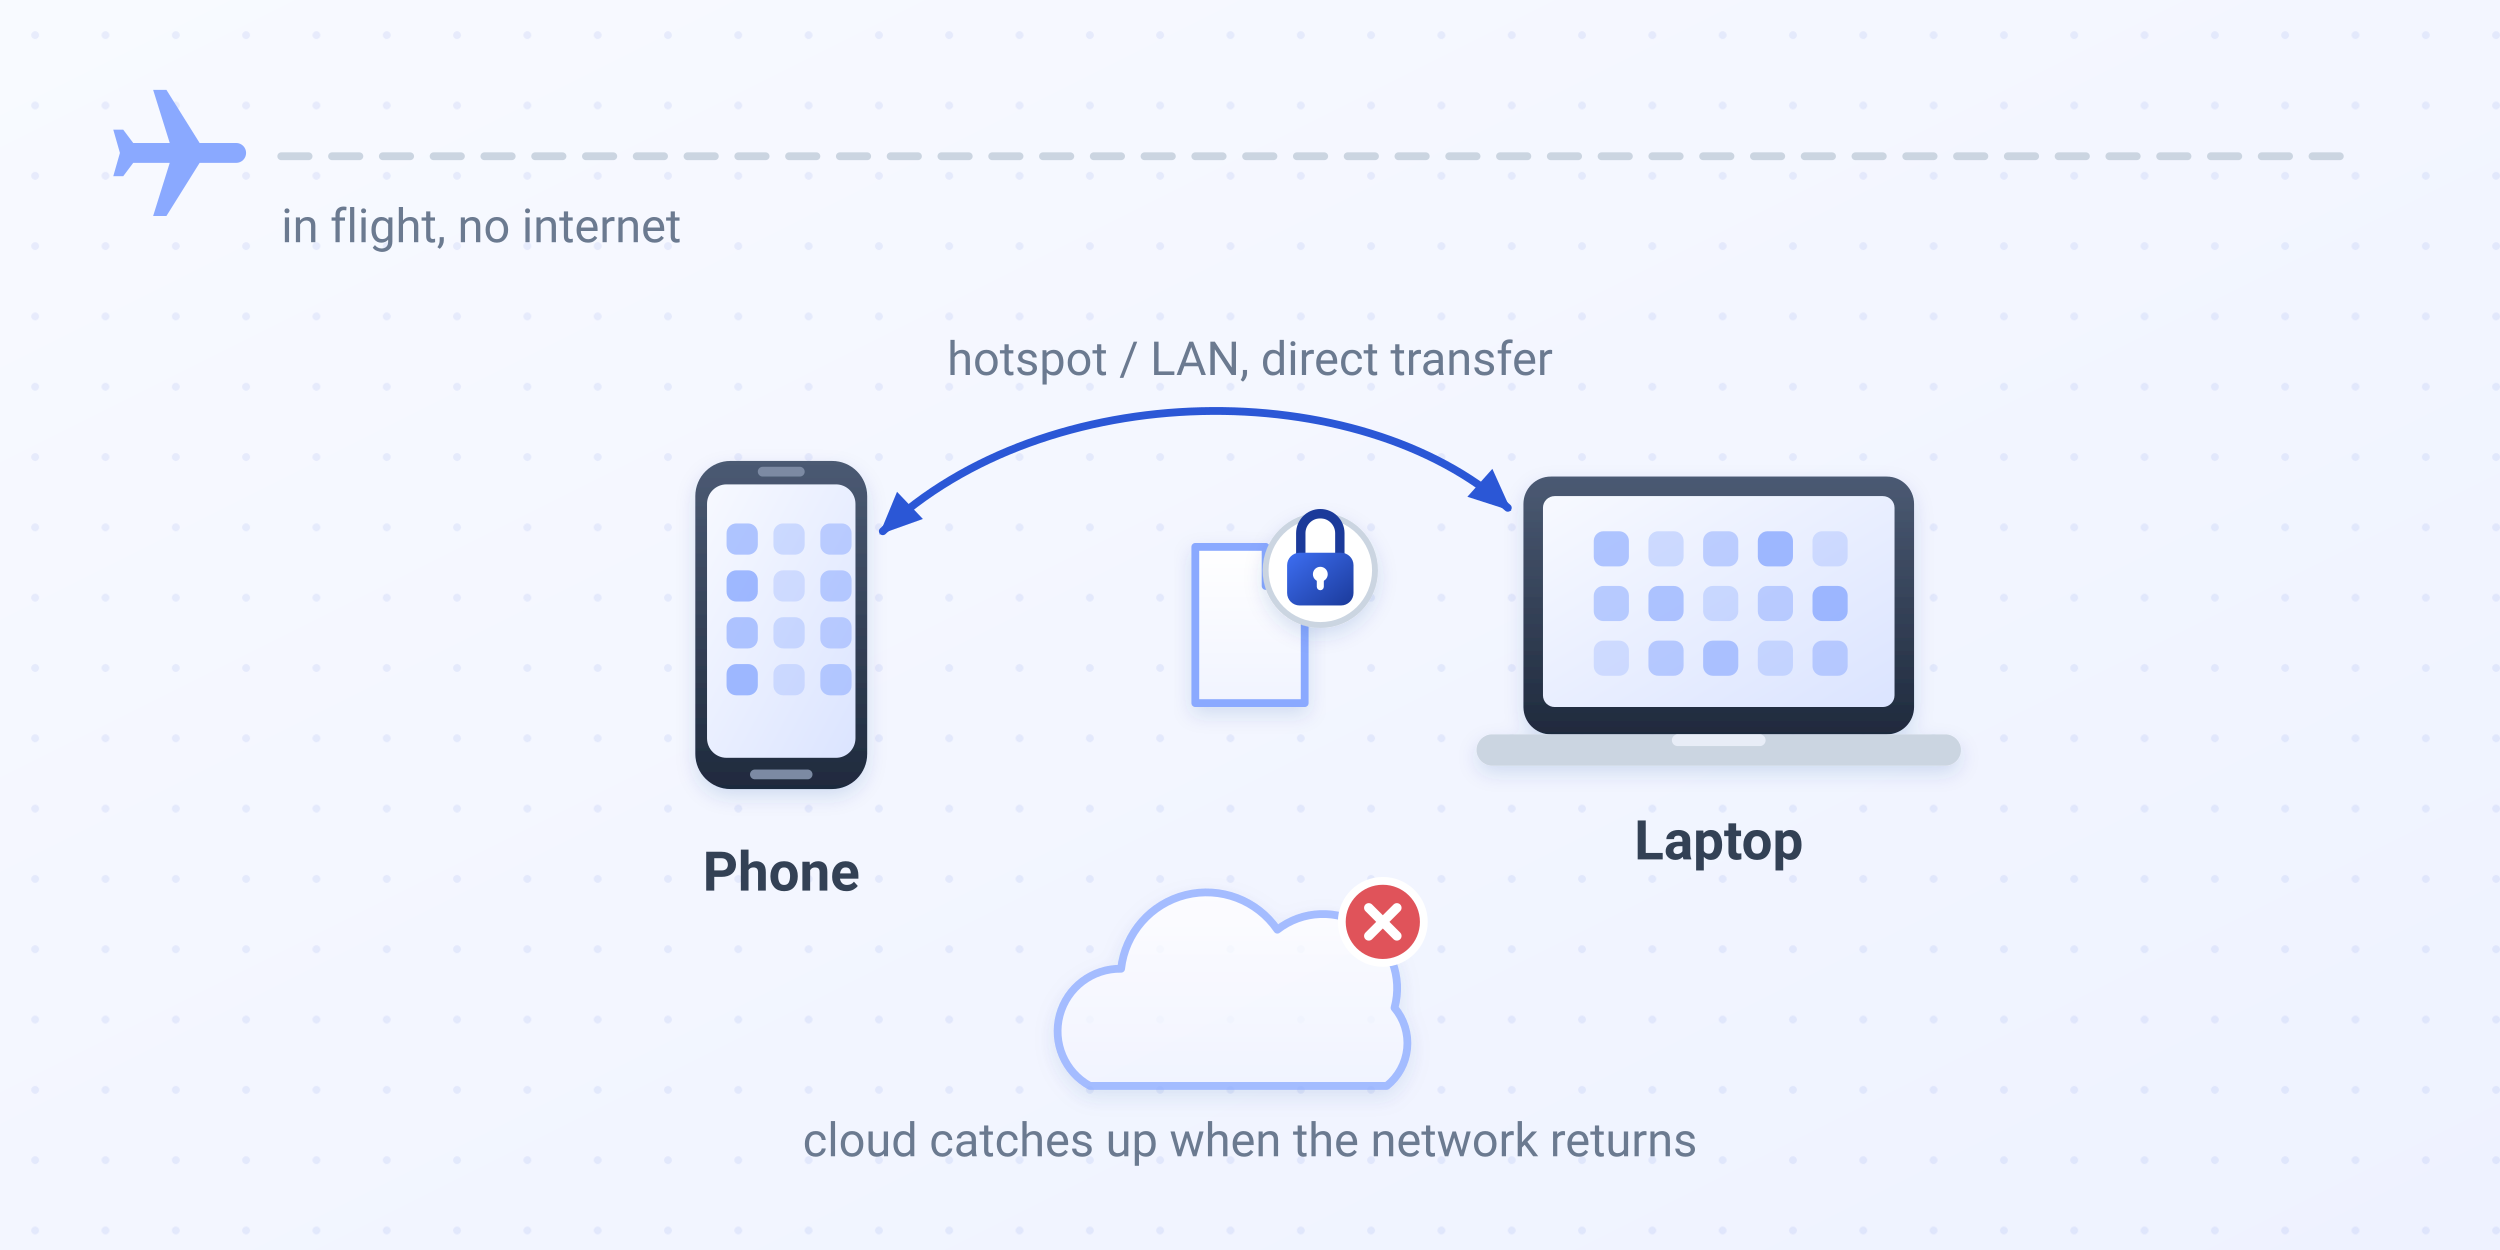
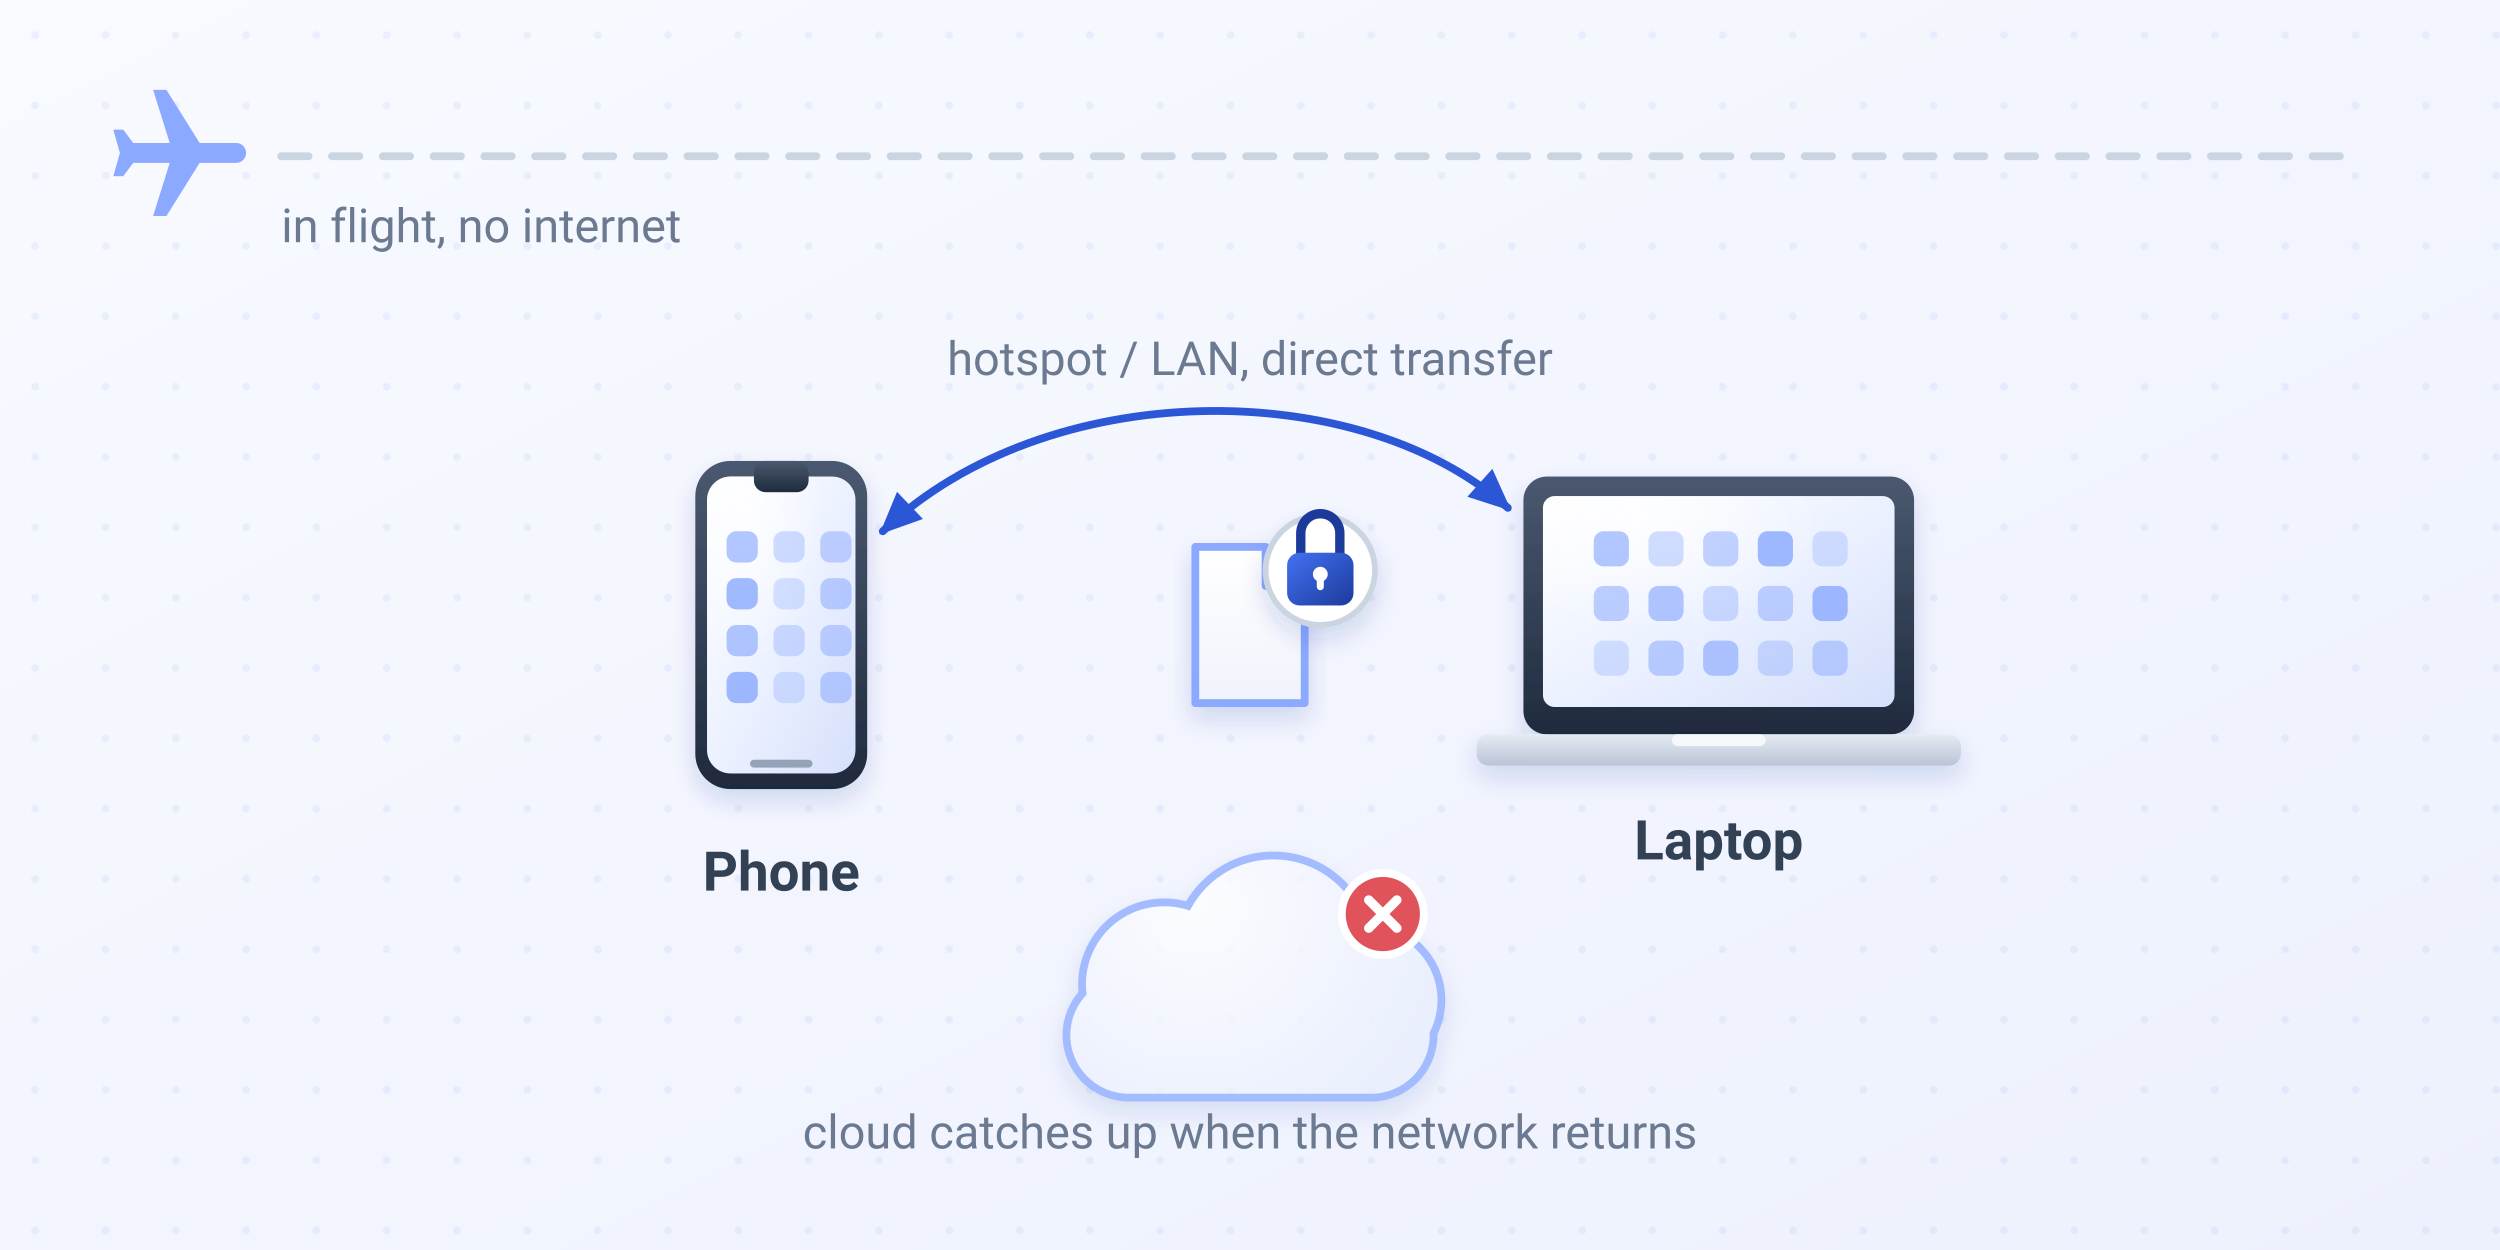
<svg xmlns="http://www.w3.org/2000/svg" viewBox="0 0 640 320" width="640" height="320" role="img" aria-label="Two devices on a plane sync over the phone hotspot; the cloud is crossed out until landing">
  <defs>
    <linearGradient id="bg" x1="0" y1="0" x2="1" y2="1">
      <stop offset="0" stop-color="#f8faff" />
-       <stop offset="1" stop-color="#eef2ff" />
+       <stop offset="1" stop-color="#edf1fd" />
    </linearGradient>
    <pattern id="dots" width="18" height="18" patternUnits="userSpaceOnUse">
-       <circle cx="9" cy="9" r="1" fill="#2b57d6" fill-opacity=".08" />
+       <circle cx="9" cy="9" r="1" fill="#2b57d6" fill-opacity=".07" />
    </pattern>
    <linearGradient id="pg" x1="0" y1="0" x2="1" y2="1">
-       <stop offset="0" stop-color="#3d6ef2" />
+       <stop offset="0" stop-color="#4472f4" />
      <stop offset="1" stop-color="#1b3a9a" />
    </linearGradient>
    <linearGradient id="wg" x1="0" y1="0" x2="0" y2="1">
      <stop offset="0" stop-color="#ffffff" />
-       <stop offset="1" stop-color="#f1f4ff" />
+       <stop offset="1" stop-color="#f0f3fc" />
    </linearGradient>
    <linearGradient id="sg" x1="0" y1="0" x2="1" y2="1">
-       <stop offset="0" stop-color="#f7f9ff" />
-       <stop offset="1" stop-color="#dbe4ff" />
+       <stop offset="0" stop-color="#ffffff" />
+       <stop offset=".55" stop-color="#eaf0ff" />
+       <stop offset="1" stop-color="#d6e0fb" />
    </linearGradient>
    <linearGradient id="dg" x1="0" y1="0" x2="0" y2="1">
-       <stop offset="0" stop-color="#4b5a73" />
+       <stop offset="0" stop-color="#4a5970" />
      <stop offset="1" stop-color="#1f2a3d" />
    </linearGradient>
-     <filter id="sh" x="-20%" y="-20%" width="140%" height="160%">
-       <feDropShadow dx="0" dy="2" stdDeviation="2.5" flood-color="#1b3a9a" flood-opacity=".14" />
+     <linearGradient id="mg" x1="0" y1="0" x2="0" y2="1">
+       <stop offset="0" stop-color="#e6ebf3" />
+       <stop offset="1" stop-color="#b9c4d6" />
+     </linearGradient>
+     <radialGradient id="hl" cx=".28" cy=".12" r=".85">
+       <stop offset="0" stop-color="#fff" stop-opacity=".75" />
+       <stop offset=".6" stop-color="#fff" stop-opacity="0" />
+     </radialGradient>
+     <radialGradient id="cg" gradientUnits="userSpaceOnUse" cx="-14" cy="-26" r="72">
+       <stop offset="0" stop-color="#ffffff" />
+       <stop offset="1" stop-color="#e6ecfc" />
+     </radialGradient>
+     <filter id="sh" x="-20%" y="-20%" width="140%" height="170%">
+       <feDropShadow dx="0" dy="3" stdDeviation="3" flood-color="#1b3a9a" flood-opacity=".15" />
    </filter>
    <marker id="ah" viewBox="0 0 10 10" refX="8" refY="5" markerWidth="6" markerHeight="6" orient="auto-start-reverse">
      <path d="M0 1 L9 5 L0 9 z" fill="#8aa9ff" />
    </marker>
    <marker id="ahp" viewBox="0 0 10 10" refX="8" refY="5" markerWidth="6" markerHeight="6" orient="auto-start-reverse">
      <path d="M0 1 L9 5 L0 9 z" fill="#2b57d6" />
    </marker>
    <g id="lock">
      <path d="M-5 -1 V-6.5 a5 5 0 0 1 10 0 V-1" fill="none" stroke="#1b3a9a" stroke-width="2.4" stroke-linecap="round" />
      <rect x="-8.5" y="-1.5" width="17" height="13.5" rx="3.2" fill="url(#pg)" />
      <circle cy="4" r="1.9" fill="#fff" />
      <rect x="-.9" y="4.5" width="1.8" height="3.6" rx=".9" fill="#fff" />
    </g>
    <g id="lockb">
      <circle r="14" fill="#fff" stroke="#cbd5e1" stroke-width="1.5" filter="url(#sh)" />
      <use href="#lock" y="-3" />
    </g>
    <g id="x">
      <circle r="11.5" fill="#fff" />
      <circle r="9.5" fill="#e0535a" />
      <path d="M-3.6 -3.6 L3.6 3.6 M3.6 -3.6 L-3.6 3.6" stroke="#fff" stroke-width="2.4" stroke-linecap="round" />
    </g>
    <g id="laptop" filter="url(#sh)">
-       <rect x="-50" y="-36" width="100" height="66" rx="7" fill="url(#dg)" />
+       <rect x="-50" y="-36" width="100" height="66" rx="6" fill="url(#dg)" />
      <rect x="-45" y="-31" width="90" height="54" rx="3" fill="url(#sg)" />
-       <rect x="-62" y="30" width="124" height="8" rx="4" fill="#cbd5e1" />
-       <rect x="-12" y="30" width="24" height="3" rx="1.5" fill="#e8edf7" />
+       <rect x="-45" y="-31" width="90" height="54" rx="3" fill="url(#hl)" />
+       <rect x="-62" y="30" width="124" height="8" rx="3" fill="url(#mg)" />
+       <rect x="-12" y="30" width="24" height="3" rx="1.5" fill="#f6f8fc" />
    </g>
    <g id="phone" filter="url(#sh)">
      <rect x="-22" y="-42" width="44" height="84" rx="9" fill="url(#dg)" />
-       <rect x="-19" y="-36" width="38" height="70" rx="5" fill="url(#sg)" />
-       <rect x="-6" y="-40.5" width="12" height="2.5" rx="1.25" fill="#7c8aa3" />
-       <rect x="-8" y="37" width="16" height="2.5" rx="1.25" fill="#7c8aa3" />
+       <rect x="-19" y="-38" width="38" height="76" rx="6" fill="url(#sg)" />
+       <rect x="-19" y="-38" width="38" height="76" rx="6" fill="url(#hl)" />
+       <rect x="-7" y="-42" width="14" height="8" rx="3" fill="url(#dg)" />
+       <rect x="-8" y="34.5" width="16" height="2" rx="1" fill="#94a3b8" />
    </g>
    <g id="cloud" filter="url(#sh)">
-       <path transform="translate(-3 10)" d="M-38 16 A16 16 0 0 1 -30 -14 A22 22 0 0 1 10 -24 A19 19 0 0 1 40 -4 A14 14 0 0 1 38 16 Z" fill="url(#wg)" stroke="#8aa9ff" stroke-width="2" stroke-linejoin="round" />
+       <g stroke="#8aa9ff" stroke-width="4" fill="none">
+         <rect x="-46" y="-8" width="92" height="30" rx="15" />
+         <circle cx="-22" cy="-6" r="20" />
+         <circle cx="6" cy="-14" r="24" />
+         <circle cx="30" cy="-2" r="18" />
+       </g>
+       <g fill="url(#cg)">
+         <rect x="-46" y="-8" width="92" height="30" rx="15" />
+         <circle cx="-22" cy="-6" r="20" />
+         <circle cx="6" cy="-14" r="24" />
+         <circle cx="30" cy="-2" r="18" />
+       </g>
    </g>
    <g id="file" filter="url(#sh)">
      <path d="M-14 -20 h18 l10 10 v30 h-28 z" fill="url(#wg)" stroke="#8aa9ff" stroke-width="2" stroke-linejoin="round" />
      <path d="M4 -20 v10 h10" fill="none" stroke="#8aa9ff" stroke-width="2" stroke-linejoin="round" />
    </g>
    <g id="plane">
      <path transform="rotate(90) scale(1.7) translate(-12 -12)" d="M21 16v-2l-8-5V3.5c0-.83-.67-1.5-1.5-1.5S10 2.67 10 3.5V9l-8 5v2l8-2.5V19l-2 1.5V22l3.5-1 3.5 1v-1.5L13 19v-5.5l8 2.5z" fill="#8aa9ff" />
    </g>
  </defs>
  <style>text{font-family:system-ui,-apple-system,'Segoe UI',Roboto,Helvetica,Arial,sans-serif}.t{font-size:14px;font-weight:600;fill:#334155}.s{font-size:12px;fill:#6b7a90}.n{font-size:12px;fill:#334155}.w{font-size:12px;font-weight:600;fill:#fff}.d{stroke:#8aa9ff;stroke-width:2;stroke-dasharray:6 5;fill:none;stroke-linecap:round;marker-end:url(#ah)}.dd{stroke:#8aa9ff;stroke-width:2;stroke-dasharray:6 5;fill:none;stroke-linecap:round;marker-end:url(#ah);marker-start:url(#ah)}.l{stroke:#2b57d6;stroke-width:2;fill:none;stroke-linecap:round;marker-end:url(#ahp);marker-start:url(#ahp)}.tr{stroke:#cbd5e1;stroke-width:2;stroke-dasharray:7 6;fill:none;stroke-linecap:round}.m{text-anchor:middle}.e{text-anchor:end}</style>
  <rect width="640" height="320" fill="url(#bg)" />
  <rect width="640" height="320" fill="url(#dots)" />
  <use href="#plane" x="46" y="40" />
  <path class="tr" d="M72 40 H 600" />
  <text x="72" y="62" class="s">in flight, no internet</text>
  <use href="#phone" x="200" y="160" />
-   <rect x="186" y="134" width="8" height="8" rx="2.5" fill="#8aa9ff" fill-opacity=".65" />
-   <rect x="198" y="134" width="8" height="8" rx="2.5" fill="#8aa9ff" fill-opacity=".35" />
-   <rect x="210" y="134" width="8" height="8" rx="2.5" fill="#8aa9ff" fill-opacity=".5" />
-   <rect x="186" y="146" width="8" height="8" rx="2.5" fill="#8aa9ff" fill-opacity=".8" />
-   <rect x="198" y="146" width="8" height="8" rx="2.5" fill="#8aa9ff" fill-opacity=".3" />
-   <rect x="210" y="146" width="8" height="8" rx="2.5" fill="#8aa9ff" fill-opacity=".55" />
-   <rect x="186" y="158" width="8" height="8" rx="2.5" fill="#8aa9ff" fill-opacity=".65" />
-   <rect x="198" y="158" width="8" height="8" rx="2.5" fill="#8aa9ff" fill-opacity=".35" />
-   <rect x="210" y="158" width="8" height="8" rx="2.5" fill="#8aa9ff" fill-opacity=".5" />
-   <rect x="186" y="170" width="8" height="8" rx="2.5" fill="#8aa9ff" fill-opacity=".8" />
-   <rect x="198" y="170" width="8" height="8" rx="2.5" fill="#8aa9ff" fill-opacity=".3" />
-   <rect x="210" y="170" width="8" height="8" rx="2.5" fill="#8aa9ff" fill-opacity=".55" />
+   <rect x="186" y="136" width="8" height="8" rx="2.5" fill="#8aa9ff" fill-opacity=".65" />
+   <rect x="198" y="136" width="8" height="8" rx="2.5" fill="#8aa9ff" fill-opacity=".38" />
+   <rect x="210" y="136" width="8" height="8" rx="2.5" fill="#8aa9ff" fill-opacity=".5" />
+   <rect x="186" y="148" width="8" height="8" rx="2.5" fill="#8aa9ff" fill-opacity=".8" />
+   <rect x="198" y="148" width="8" height="8" rx="2.5" fill="#8aa9ff" fill-opacity=".32" />
+   <rect x="210" y="148" width="8" height="8" rx="2.5" fill="#8aa9ff" fill-opacity=".55" />
+   <rect x="186" y="160" width="8" height="8" rx="2.5" fill="#8aa9ff" fill-opacity=".65" />
+   <rect x="198" y="160" width="8" height="8" rx="2.5" fill="#8aa9ff" fill-opacity=".38" />
+   <rect x="210" y="160" width="8" height="8" rx="2.5" fill="#8aa9ff" fill-opacity=".5" />
+   <rect x="186" y="172" width="8" height="8" rx="2.5" fill="#8aa9ff" fill-opacity=".8" />
+   <rect x="198" y="172" width="8" height="8" rx="2.5" fill="#8aa9ff" fill-opacity=".32" />
+   <rect x="210" y="172" width="8" height="8" rx="2.5" fill="#8aa9ff" fill-opacity=".55" />
  <text x="200" y="228" class="t m">Phone</text>
  <use href="#laptop" x="440" y="158" />
  <rect x="408" y="136" width="9" height="9" rx="2.5" fill="#8aa9ff" fill-opacity=".65" />
-   <rect x="422" y="136" width="9" height="9" rx="2.5" fill="#8aa9ff" fill-opacity=".35" />
+   <rect x="422" y="136" width="9" height="9" rx="2.5" fill="#8aa9ff" fill-opacity=".38" />
  <rect x="436" y="136" width="9" height="9" rx="2.5" fill="#8aa9ff" fill-opacity=".5" />
  <rect x="450" y="136" width="9" height="9" rx="2.5" fill="#8aa9ff" fill-opacity=".8" />
-   <rect x="464" y="136" width="9" height="9" rx="2.5" fill="#8aa9ff" fill-opacity=".3" />
+   <rect x="464" y="136" width="9" height="9" rx="2.5" fill="#8aa9ff" fill-opacity=".32" />
  <rect x="408" y="150" width="9" height="9" rx="2.5" fill="#8aa9ff" fill-opacity=".55" />
  <rect x="422" y="150" width="9" height="9" rx="2.5" fill="#8aa9ff" fill-opacity=".65" />
-   <rect x="436" y="150" width="9" height="9" rx="2.5" fill="#8aa9ff" fill-opacity=".35" />
+   <rect x="436" y="150" width="9" height="9" rx="2.5" fill="#8aa9ff" fill-opacity=".38" />
  <rect x="450" y="150" width="9" height="9" rx="2.5" fill="#8aa9ff" fill-opacity=".5" />
  <rect x="464" y="150" width="9" height="9" rx="2.5" fill="#8aa9ff" fill-opacity=".8" />
-   <rect x="408" y="164" width="9" height="9" rx="2.5" fill="#8aa9ff" fill-opacity=".3" />
+   <rect x="408" y="164" width="9" height="9" rx="2.5" fill="#8aa9ff" fill-opacity=".32" />
  <rect x="422" y="164" width="9" height="9" rx="2.5" fill="#8aa9ff" fill-opacity=".55" />
  <rect x="436" y="164" width="9" height="9" rx="2.5" fill="#8aa9ff" fill-opacity=".65" />
-   <rect x="450" y="164" width="9" height="9" rx="2.5" fill="#8aa9ff" fill-opacity=".35" />
+   <rect x="450" y="164" width="9" height="9" rx="2.5" fill="#8aa9ff" fill-opacity=".38" />
  <rect x="464" y="164" width="9" height="9" rx="2.5" fill="#8aa9ff" fill-opacity=".5" />
  <text x="440" y="220" class="t m">Laptop</text>
  <path class="l" d="M226 136 C 268 96, 348 96, 386 130" />
  <text x="320" y="96" class="s m">hotspot / LAN, direct transfer</text>
  <use href="#file" x="320" y="160" />
  <use href="#lockb" x="338" y="146" />
-   <use href="#cloud" x="320" y="252" opacity=".75" />
-   <use href="#x" x="354" y="236" />
-   <text x="320" y="296" class="s m">cloud catches up when the network returns</text>
+   <use href="#cloud" x="320" y="258" opacity=".75" />
+   <use href="#x" x="354" y="234" />
+   <text x="320" y="294" class="s m">cloud catches up when the network returns</text>
</svg>
